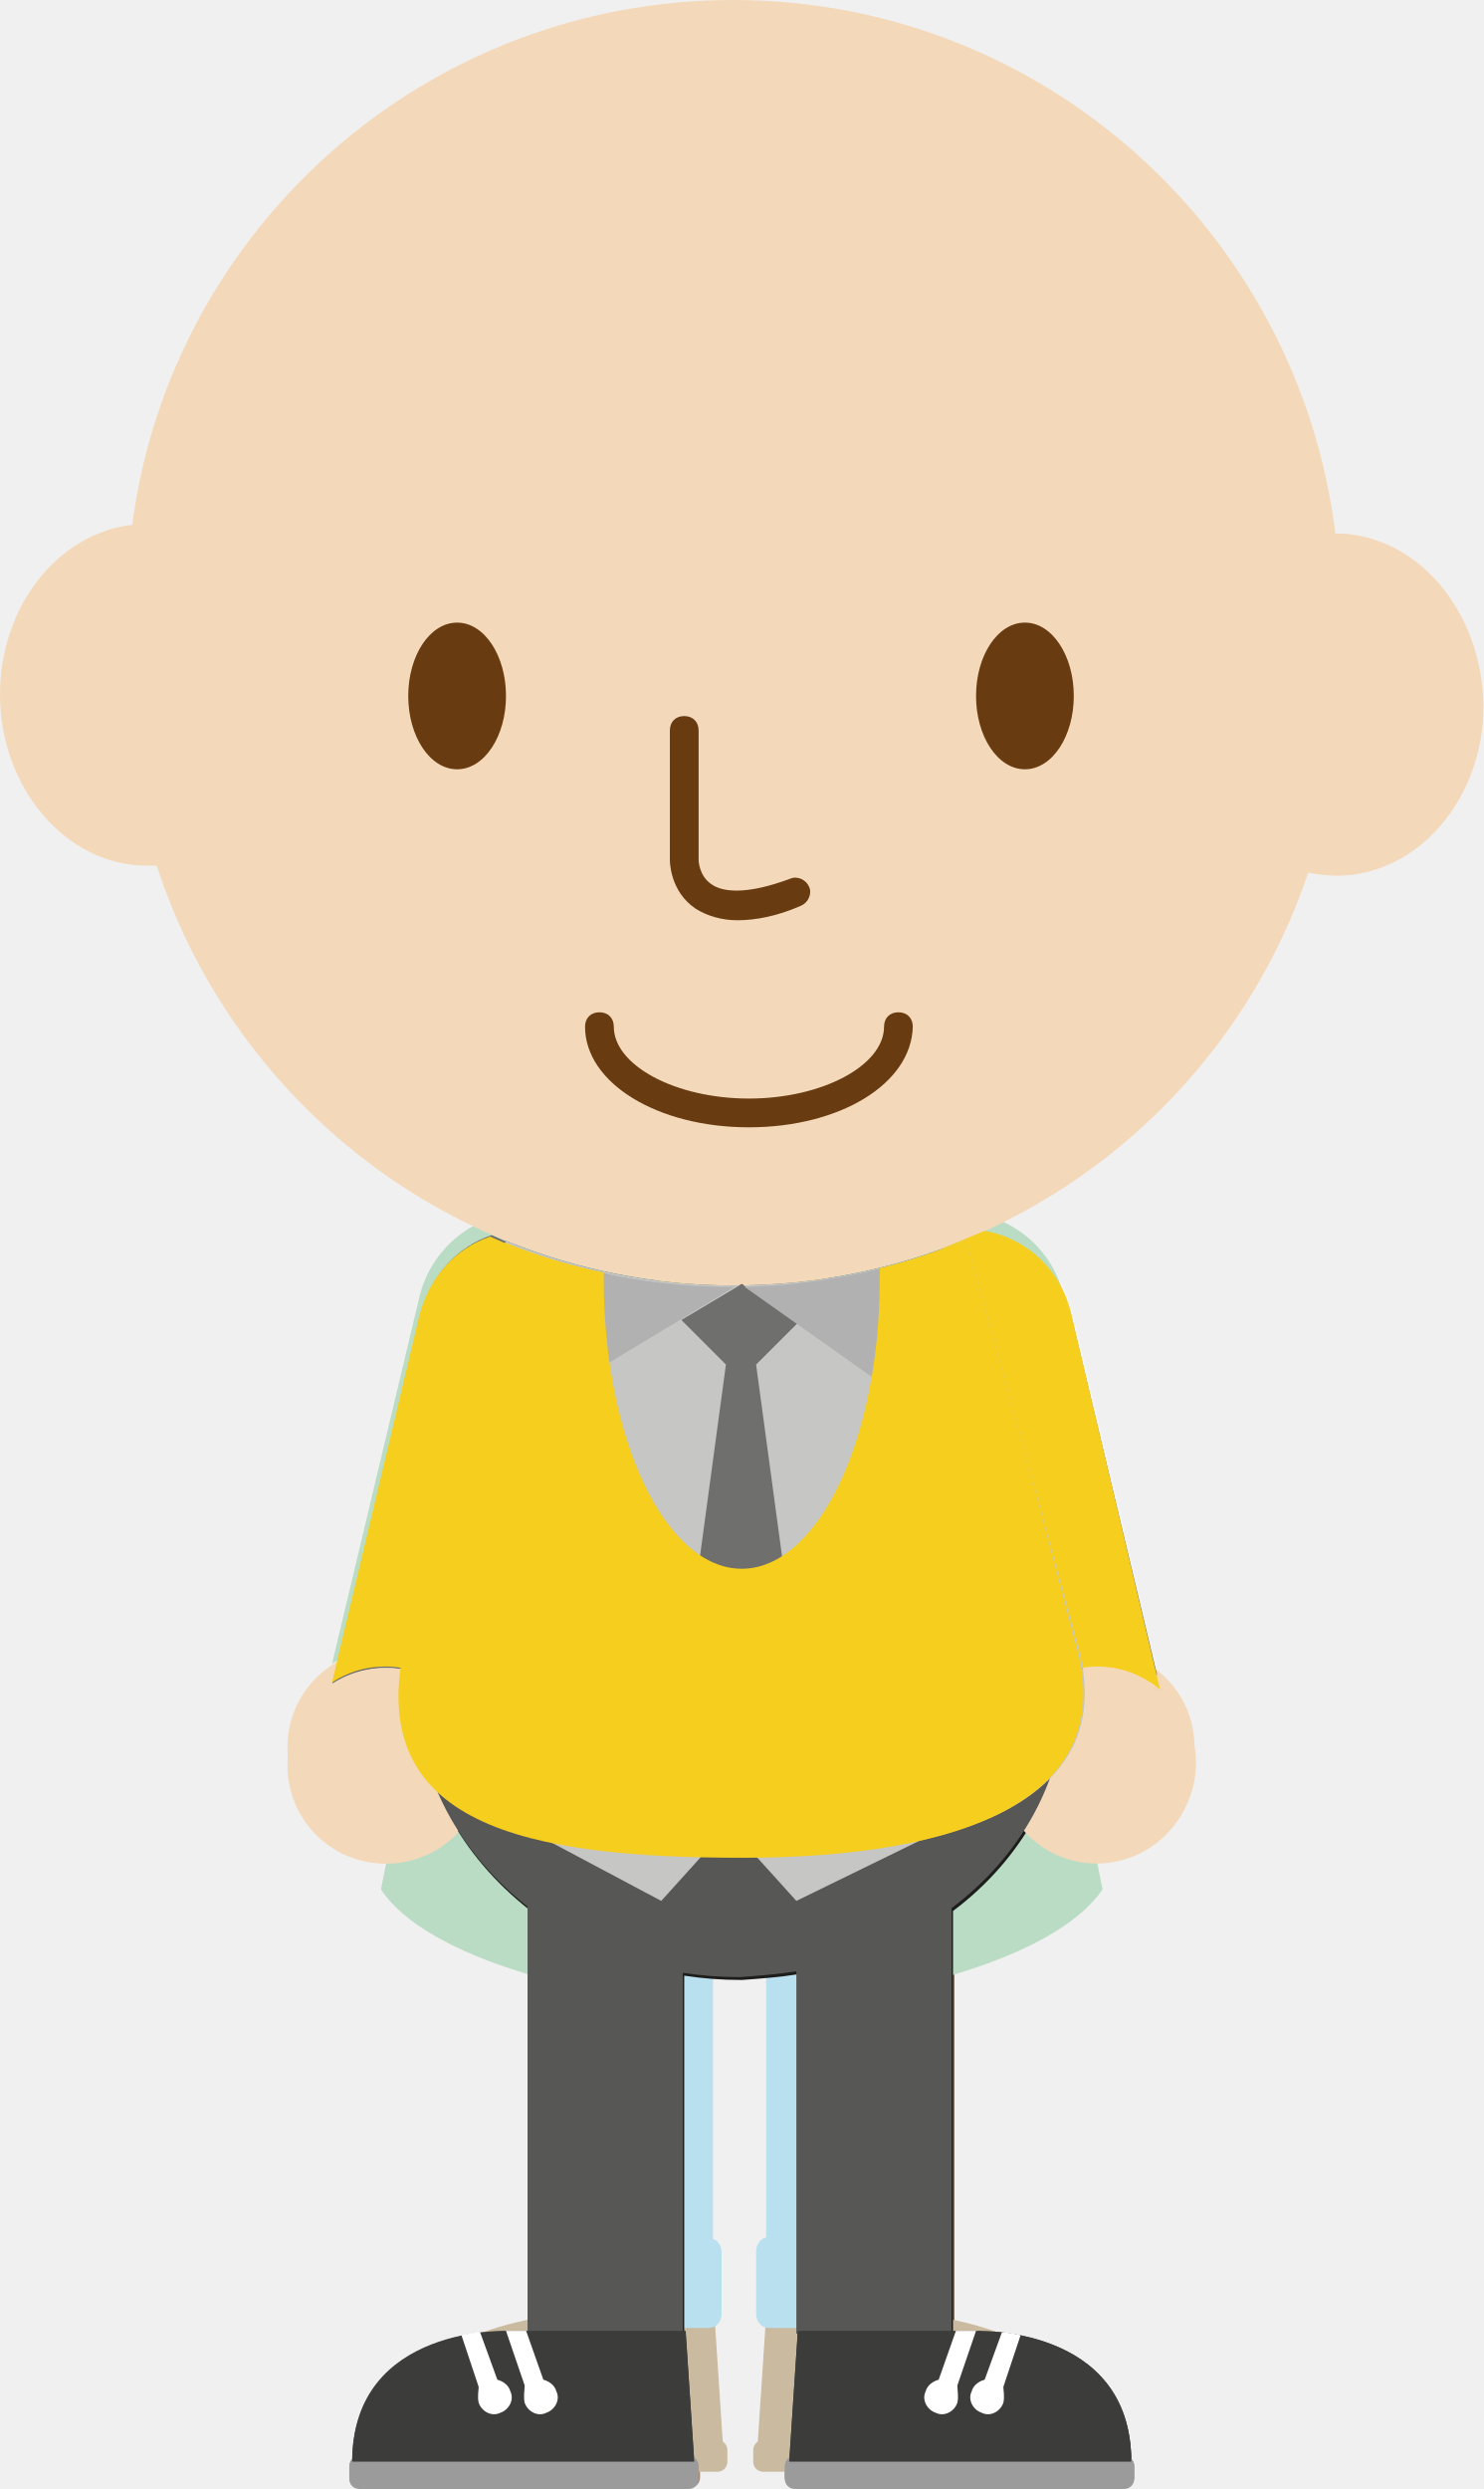
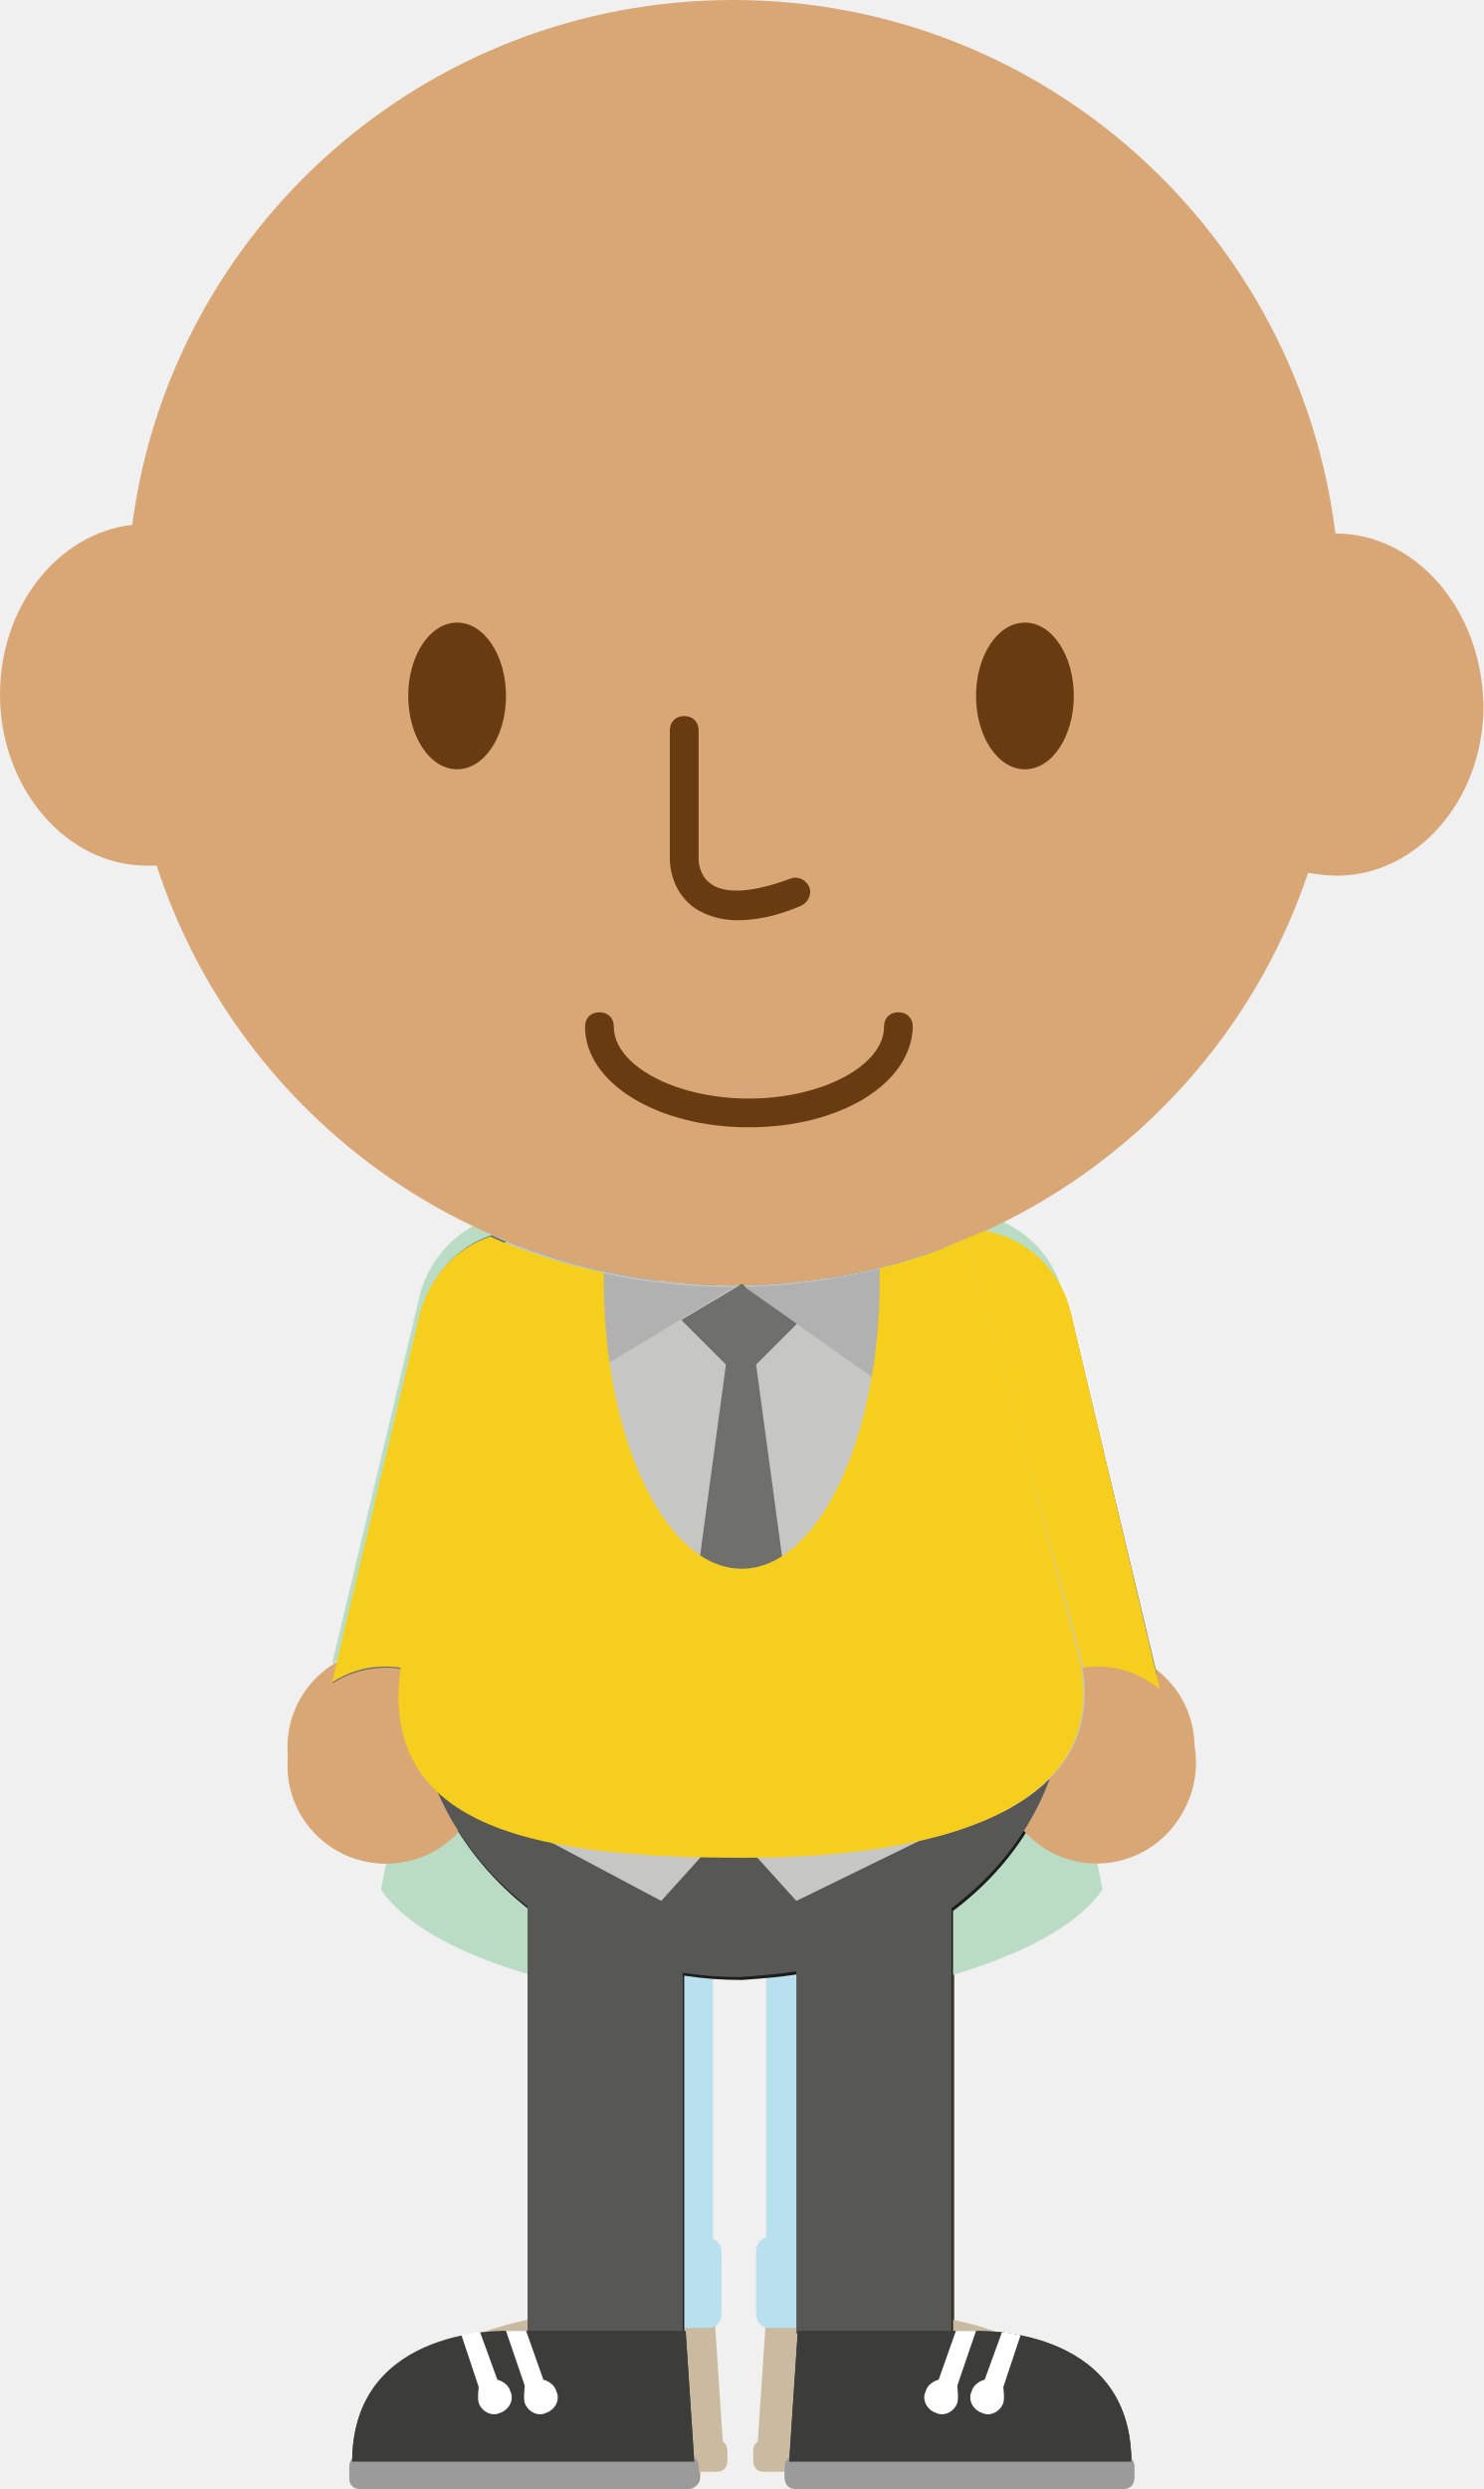
<svg xmlns="http://www.w3.org/2000/svg" version="1.1" id="Layer_1" x="0px" y="0px" viewBox="-1174.1 628 103.2 173.1" style="enable-background:new -1174.1 628 103.2 173.1;" xml:space="preserve">
  <style type="text/css">
- 	.st0{fill:#F3D9BA;}
+ 	.st0{fill:#d9a776;}
	.st1{fill:#F4F4F4;}
	.st2{fill:#7A6A58;}
	.st3{fill:#A3897A;}
	.st4{fill:#634E42;}
	.st5{fill:#CABA9F;}
	.st6{fill:#B8E0EE;}
	.st7{fill:#FFF274;}
	.st8{fill:#BBDCC4;}
	.st9{fill:#8CC5A8;}
	.st10{fill:#683B11;}
	.st11{fill:#6F6F6E;}
	.st12{fill:#F3DBCB;}
	.st13{fill:#1D1D1B;}
	.st14{fill:#9C9B9B;}
	.st15{fill:#3C3C3B;}
	.st16{fill:#FFFFFF;}
	.st17{fill:#575756;}
	.st18{fill:#F6CE1E;}
	.st19{fill:#C6C6C5;}
	.st20{fill:#B1B1B1;}
</style>
  <g class="body-option generic-body">
    <g>
      <circle class="st0" cx="-1147.2" cy="750.6" r="6.8" />
      <path class="st1" d="M-1147.2,743.8c1.5,0,2.9,0.5,4.1,1.4l7.1-29.9c-1.3-0.4-2.6-0.9-3.9-1.5c-2.4,0.8-4.2,2.8-4.9,5.4l-6.1,25.6    C-1149.8,744.2-1148.6,743.8-1147.2,743.8z" />
      <circle class="st0" cx="-1097.7" cy="750.6" r="6.8" />
      <path class="st1" d="M-1097.7,743.8c1.7,0,3.2,0.6,4.4,1.6l-6.2-26.2c-0.7-3-3.1-5.2-6-5.7c-1,0.4-1.9,0.8-2.9,1.2l7.2,30.1    C-1100.2,744.1-1099,743.8-1097.7,743.8z" />
    </g>
    <g>
      <path class="st2" d="M-1118.5,765.2v25.2h10.8v-29.6c4.8-3.6,7.9-9,7.9-15h-45.1c0,5.9,3,11.2,7.7,14.9v29.7h10.8v-25.1    c1.3,0.2,2.6,0.3,4,0.3C-1121,765.5-1119.7,765.4-1118.5,765.2z" />
      <g>
        <path class="st3" d="M-1119.5,800.3c0,0.4,0.3,0.7,0.7,0.7h22.9c0.4,0,0.7-0.3,0.7-0.7v-0.8c0-0.4-0.3-0.7-0.7-0.7h-22.9     c-0.4,0-0.7,0.3-0.7,0.7V800.3z" />
        <g>
          <path class="st4" d="M-1106.4,790.1c0,0,11-0.5,11,9.1h-23.8l0.6-9.1H-1106.4z" />
        </g>
      </g>
      <g>
        <path class="st3" d="M-1125.4,800.3c0,0.4-0.3,0.7-0.7,0.7h-22.9c-0.4,0-0.7-0.3-0.7-0.7v-0.8c0-0.4,0.3-0.7,0.7-0.7h22.9     c0.4,0,0.7,0.3,0.7,0.7L-1125.4,800.3L-1125.4,800.3z" />
        <g>
          <path class="st4" d="M-1138.5,790.1c0,0-11-0.5-11,9.1h23.8l-0.6-9.1H-1138.5z" />
        </g>
      </g>
    </g>
    <path class="st1" d="M-1102.5,729.6l-4.3-15.5c-5,2.1-10.5,3.2-16.2,3.2c-5.6,0-10.9-1.1-15.8-3.1l-3.9,15.3l-3,12.5   c-3,12.8,8.5,15,23.5,15s26.4-4,23.1-15L-1102.5,729.6z" />
    <path class="st1" d="M-1123.1,717.3c-2.5,0-4.9-0.2-7.3-0.6c0.9,3.9,4.1,6.7,7.9,6.7c3.9,0,7.2-3,8-7   C-1117.2,717-1120.1,717.3-1123.1,717.3z" />
    <path class="st0" d="M-1123.1,717.3c-1.4,0-2.8-0.1-4.2-0.2c0.8,2.1,2.7,3.5,4.8,3.5c2.2,0,4.1-1.5,4.9-3.7   C-1119.4,717.1-1121.2,717.3-1123.1,717.3z" />
  </g>
  <g class="body-option female-body">
    <g>
      <g>
        <path class="st5" d="M-1121.7,799.2c0,0.4,0.3,0.7,0.7,0.7l22.9,0c0.4,0,0.7-0.3,0.7-0.7l0-0.8c0-0.4-0.3-0.7-0.7-0.7l-22.9,0     c-0.4,0-0.7,0.3-0.7,0.7L-1121.7,799.2z" />
        <g>
          <path class="st5" d="M-1109.8,789c0,0,12.2,1.2,12.2,9.1l-23.8,0l0.6-9.1L-1109.8,789z" />
        </g>
      </g>
      <g>
        <path class="st5" d="M-1123.5,799.2c0,0.4-0.3,0.7-0.7,0.7l-22.9,0c-0.4,0-0.7-0.3-0.7-0.7l0-0.8c0-0.4,0.3-0.7,0.7-0.7l22.9,0     c0.4,0,0.7,0.3,0.7,0.7L-1123.5,799.2z" />
        <g>
          <path class="st5" d="M-1135.4,789c0,0-12.2,1.2-12.2,9.1l23.8,0l-0.6-9.1L-1135.4,789z" />
        </g>
      </g>
      <path class="st6" d="M-1101.4,745l-41.4-0.1c0,6.2,2.9,11.6,7.5,15.3l0,23.4c-0.5,0-0.9,0.5-0.9,1v4.3c0,0.6,0.4,1,0.9,1h10.5    c0.5,0,0.9-0.4,0.9-1v-4.3c0-0.4-0.3-0.8-0.6-0.9l0-19.1c0.8,0.1,1.5,0.1,2.3,0.1c0.5,0,0.9,0,1.4-0.1l0,19    c-0.4,0.1-0.7,0.5-0.7,1v4.3c0,0.6,0.4,1,0.9,1h10.5c0.5,0,0.9-0.4,0.9-1v-4.3c0-0.5-0.3-0.9-0.8-1l0-22.7    C-1104.8,757.3-1101.4,751.6-1101.4,745z" />
    </g>
    <path class="st7" d="M-1104.2,730.2l-3.7-15.9c-4.6,1.8-9.6,2.8-14.8,2.8c-5,0-9.8-0.8-14.3-2.4l-3.3,15.5l-2.7,13.6   c-2.7,13.9,7.6,13.5,21,13.5c13.4,0,23.6-1.6,20.7-13.5L-1104.2,730.2z" />
    <g>
      <path class="st8" d="M-1097.8,742.7c1.4,0,2.7,0.4,3.8,1.1l-6.1-25.7c-1-4.1-5.1-6.6-9.2-5.6l7.5,31.5    C-1100.7,743.1-1099.3,742.7-1097.8,742.7z" />
      <path class="st0" d="M-1091,749.5c0,3.8-3.1,6.8-6.8,6.8c-3.8,0-6.8-3.1-6.8-6.8c0-3.8,3.1-6.8,6.8-6.8    C-1094.1,742.7-1091,745.7-1091,749.5z" />
    </g>
    <g>
      <path class="st8" d="M-1147.3,742.7c1.5,0,2.9,0.5,4.1,1.4l7.5-31.6c-4.1-1-8.2,1.6-9.2,5.6l-6.1,25.6    C-1150,743.1-1148.7,742.7-1147.3,742.7z" />
      <circle class="st0" cx="-1147.3" cy="749.5" r="6.8" />
    </g>
    <g>
      <path class="st8" d="M-1104.3,712.8c-3.9,1.9-8,3.2-12.5,3.9l4.7,49.7c0,0,11.3-2,14.7-7l-4.9-24.5L-1104.3,712.8z" />
      <path class="st9" d="M-1116.6,716.6l0.8,8.4c0,0,11.5-0.9,8.9-11.1C-1110,715.2-1113.3,716.1-1116.6,716.6z" />
    </g>
    <g>
      <path class="st8" d="M-1140.8,713.2l-1.9,21.7l-4.9,24.5c3.3,5,14.7,7,14.7,7l4.6-49.5C-1132.7,716.2-1136.9,715-1140.8,713.2z" />
      <g>
        <circle class="st9" cx="-1134.1" cy="740.6" r="1.4" />
        <circle class="st9" cx="-1135.1" cy="748" r="1.4" />
      </g>
      <path class="st9" d="M-1138.2,714.3c-2.2,9.9,9,10.8,9,10.8l0.8-8.3C-1131.8,716.3-1135.1,715.5-1138.2,714.3z" />
    </g>
    <path class="st0" d="M-1122.7,717.1c-1.2,0-2.3,0-3.4-0.1c0.6,2.6,1.9,4.3,3.3,4.3c1.5,0,2.7-1.8,3.3-4.4   C-1120.5,717.1-1121.6,717.1-1122.7,717.1z" />
  </g>
  <g class="head">
    <path class="st0" d="M-1081.2,665.1L-1081.2,665.1c-2.6-20.9-20.3-37.1-41.9-37.1c-21.4,0-39.1,15.9-41.8,36.5   c-5.2,0.6-9.2,5.7-9.2,11.8c0,6.5,4.6,11.9,10.2,11.9c0.2,0,0.4,0,0.7,0c5.5,16.9,21.3,29.1,40.1,29.2c18.6,0,34.4-12,40-28.7   c0.6,0.1,1.3,0.2,2,0.2c5.6,0,10.2-5.3,10.2-11.8C-1071,670.4-1075.6,665.1-1081.2,665.1z" />
    <g>
      <g>
        <path class="st10" d="M-1138.9,676.4c0,2.8-1.5,5.1-3.4,5.1c-1.9,0-3.4-2.3-3.4-5.1c0-2.8,1.5-5.1,3.4-5.1     C-1140.4,671.3-1138.9,673.6-1138.9,676.4z" />
      </g>
      <g>
        <path class="st10" d="M-1099.4,676.4c0,2.8-1.5,5.1-3.4,5.1c-1.9,0-3.4-2.3-3.4-5.1c0-2.8,1.5-5.1,3.4-5.1     C-1100.9,671.3-1099.4,673.6-1099.4,676.4z" />
      </g>
    </g>
    <g>
      <path class="st10" d="M-1122.8,692c-1.1,0-2.1-0.3-2.9-0.8c-1.8-1.2-1.8-3.3-1.8-3.4v-9c0-0.6,0.4-1,1-1s1,0.4,1,1v9    c0,0,0,1.1,0.9,1.7c0.7,0.5,2.3,0.8,5.5-0.4c0.5-0.2,1.1,0.1,1.3,0.6c0.2,0.5-0.1,1.1-0.6,1.3C-1120,691.7-1121.5,692-1122.8,692z    " />
    </g>
    <g>
      <path class="st10" d="M-1122,706.4L-1122,706.4c-6.4,0-11.4-3.1-11.4-7c0-0.6,0.4-1,1-1l0,0c0.6,0,1,0.4,1,1c0,2.7,4.3,5,9.4,5    l0,0c5.1,0,9.4-2.3,9.4-5c0-0.6,0.4-1,1-1l0,0c0.6,0,1,0.4,1,1C-1110.7,703.4-1115.7,706.4-1122,706.4z" />
    </g>
  </g>
  <g class="body-option male-body">
    <g>
      <path class="st11" d="M-1105.6,713.7c-1,0.4-1.9,0.8-2.9,1.2l7,29.3c1.1-0.7,2.4-1.1,3.8-1.1c1.6,0,3,0.5,4.1,1.4l-6-25.1    C-1100.4,716.4-1102.8,714.2-1105.6,713.7z" />
      <circle class="st0" cx="-1097.8" cy="749.9" r="6.8" />
    </g>
    <path class="st11" d="M-1147.2,744.8c1.4,0,2.8,0.5,3.9,1.2l7.3-30.6c-1.3-0.4-2.6-0.9-3.9-1.5c-2.4,0.8-4.2,2.8-4.9,5.4l-6.4,26.7   C-1150.1,745.3-1148.7,744.8-1147.2,744.8z" />
    <circle class="st0" cx="-1147.2" cy="750.8" r="6.8" />
    <g>
      <path class="st13" d="M-1118.6,765.3l0,25.2l10.8,0l0-29.6c4.8-3.6,7.9-9,7.9-15l-45.1,0c0,5.9,3,11.2,7.7,14.9l0,29.7l10.8,0    l0-25.1c1.3,0.2,2.6,0.3,4,0.3C-1121.1,765.6-1119.8,765.5-1118.6,765.3z" />
      <g>
        <path class="st14" d="M-1119.5,800.4c0,0.4,0.3,0.7,0.7,0.7l22.9,0c0.4,0,0.7-0.3,0.7-0.7v-0.8c0-0.4-0.3-0.7-0.7-0.7l-22.9,0     c-0.4,0-0.7,0.3-0.7,0.7L-1119.5,800.4z" />
        <g>
          <path class="st15" d="M-1106.4,790.2c0,0,11-0.5,11,9.1l-23.8,0l0.6-9.1L-1106.4,790.2z" />
        </g>
        <path class="st16" d="M-1104.3,795.2c-0.2,0.6-0.9,1-1.5,0.7c-0.6-0.2-1-0.9-0.7-1.5c0.1-0.4,0.5-0.7,0.9-0.8c0,0,0,0,0,0     l1.2-3.3c0.4,0,0.8,0.1,1.3,0.2l-1.2,3.6c0,0,0,0,0,0C-1104.3,794.4-1104.1,794.8-1104.3,795.2z" />
        <path class="st16" d="M-1107.5,795.2c-0.2,0.6-0.9,1-1.5,0.7c-0.6-0.2-1-0.9-0.7-1.5c0.1-0.4,0.5-0.7,0.9-0.8c0,0,0,0,0,0     l1.2-3.4l1.3,0c0,0,0,0,0.1,0l-1.3,3.8c0,0,0,0,0,0C-1107.4,794.4-1107.3,794.8-1107.5,795.2z" />
      </g>
      <g>
        <path class="st14" d="M-1125.5,800.4c0,0.4-0.3,0.7-0.7,0.7l-22.9,0c-0.4,0-0.7-0.3-0.7-0.7l0-0.8c0-0.4,0.3-0.7,0.7-0.7l22.9,0     c0.4,0,0.7,0.3,0.7,0.7L-1125.5,800.4z" />
        <g>
          <path class="st15" d="M-1138.6,790.2c0,0-11-0.5-11,9.1l23.8,0l-0.6-9.1L-1138.6,790.2z" />
        </g>
        <path class="st16" d="M-1140.7,795.2c0.2,0.6,0.9,1,1.5,0.7c0.6-0.2,1-0.9,0.7-1.5c-0.1-0.4-0.5-0.7-0.9-0.8c0,0,0,0,0,0     l-1.2-3.3c-0.4,0-0.8,0.1-1.3,0.2l1.2,3.6c0,0,0,0,0,0C-1140.7,794.4-1140.9,794.8-1140.7,795.2z" />
        <path class="st16" d="M-1137.5,795.2c0.2,0.6,0.9,1,1.5,0.7c0.6-0.2,1-0.9,0.7-1.5c-0.1-0.4-0.5-0.7-0.9-0.8c0,0,0,0,0,0     l-1.2-3.4l-1.3,0c0,0,0,0-0.1,0l1.3,3.8c0,0,0,0,0,0C-1137.6,794.4-1137.7,794.8-1137.5,795.2z" />
      </g>
    </g>
    <path class="st11" d="M-1102.6,729.7l-4.3-15.5c-5,2.1-10.5,3.2-16.2,3.2c-5.6,0-10.9-1.1-15.8-3.1l-3.9,15.3l-3,12.5   c-3,12.8,8.5,15,23.5,15c15,0,26.4-4,23.1-15L-1102.6,729.7z" />
    <polygon class="st13" points="-1118.4,720 -1122.5,717.3 -1126.8,719.9 -1123.5,723.3 -1126.3,745 -1122.5,749 -1118.7,745    -1121.5,723.3  " />
    <g>
      <path class="st17" d="M-1123.1,717.5c-4.2,0-8.2-0.6-12.1-1.8l2.2,7.9l10.1-6.1C-1122.9,717.5-1123,717.5-1123.1,717.5z" />
      <path class="st17" d="M-1122.2,717.5l9.9,6.6l2.6-8.7C-1113.7,716.6-1117.9,717.4-1122.2,717.5z" />
    </g>
  </g>
  <g class="body-option other-body">
    <g>
      <path class="st18" d="M-1097.8,743.9c1.7,0,3.2,0.6,4.4,1.6l-6.2-26.2c-0.7-3-3.1-5.2-6-5.7c-1,0.4-1.9,0.8-2.9,1.2l7.2,30.1   C-1100.3,744.3-1099.1,743.9-1097.8,743.9z" />
      <path class="st0" d="M-1091,750.8c0,3.8-3.1,6.8-6.8,6.8c-3.8,0-6.8-3.1-6.8-6.8c0-3.8,3.1-6.8,6.8-6.8   C-1094,743.9-1091,747-1091,750.8z" />
    </g>
    <g>
      <circle class="st0" cx="-1147.3" cy="750.8" r="6.8" />
      <path class="st18" d="M-1147.3,743.9c1.5,0,2.9,0.5,4.1,1.4l7.1-29.8c-1.3-0.4-2.6-0.9-3.9-1.5c-2.4,0.8-4.2,2.8-4.9,5.4l-6.1,25.6   C-1149.9,744.3-1148.7,743.9-1147.3,743.9z" />
    </g>
    <g>
      <path class="st17" d="M-1118.7,765.1l0,25.2l10.8,0l0-29.6c4.8-3.6,7.9-9,7.9-15l-45.1,0c0,5.9,3,11.2,7.7,14.9l0,29.7l10.8,0   l0-25.1c1.3,0.2,2.6,0.3,4,0.3C-1121.3,765.4-1120,765.3-1118.7,765.1z" />
      <g>
        <path class="st14" d="M-1119.5,800.3c0,0.4,0.3,0.7,0.7,0.7l22.9,0c0.4,0,0.7-0.3,0.7-0.7l0-0.8c0-0.4-0.3-0.7-0.7-0.7l-22.9,0    c-0.4,0-0.7,0.3-0.7,0.7L-1119.5,800.3z" />
        <g>
          <path class="st15" d="M-1106.4,790.1c0,0,11-0.5,11,9.1l-23.8,0l0.6-9.1L-1106.4,790.1z" />
        </g>
        <path class="st16" d="M-1104.3,795.1c-0.2,0.6-0.9,1-1.5,0.7c-0.6-0.2-1-0.9-0.7-1.5c0.1-0.4,0.5-0.7,0.9-0.8c0,0,0,0,0,0l1.2-3.3    c0.4,0,0.8,0.1,1.3,0.2l-1.2,3.6c0,0,0,0,0,0C-1104.3,794.2-1104.2,794.7-1104.3,795.1z" />
        <path class="st16" d="M-1107.5,795.1c-0.2,0.6-0.9,1-1.5,0.7c-0.6-0.2-1-0.9-0.7-1.5c0.1-0.4,0.5-0.7,0.9-0.8c0,0,0,0,0,0l1.2-3.4    l1.3,0c0,0,0,0,0.1,0l-1.3,3.8c0,0,0,0,0,0C-1107.5,794.2-1107.4,794.7-1107.5,795.1z" />
      </g>
      <g>
        <path class="st14" d="M-1125.5,800.3c0,0.4-0.3,0.7-0.7,0.7l-22.9,0c-0.4,0-0.7-0.3-0.7-0.7l0-0.8c0-0.4,0.3-0.7,0.7-0.7l22.9,0    c0.4,0,0.7,0.3,0.7,0.7L-1125.5,800.3z" />
        <g>
          <path class="st15" d="M-1138.6,790.1c0,0-11-0.5-11,9.1l23.8,0l-0.6-9.1L-1138.6,790.1z" />
        </g>
        <path class="st16" d="M-1140.8,795.1c0.2,0.6,0.9,1,1.5,0.7c0.6-0.2,1-0.9,0.7-1.5c-0.1-0.4-0.5-0.7-0.9-0.8c0,0,0,0,0,0l-1.2-3.3    c-0.4,0-0.8,0.1-1.3,0.2l1.2,3.6c0,0,0,0,0,0C-1140.8,794.2-1140.9,794.7-1140.8,795.1z" />
        <path class="st16" d="M-1137.6,795.1c0.2,0.6,0.9,1,1.5,0.7c0.6-0.2,1-0.9,0.7-1.5c-0.1-0.4-0.5-0.7-0.9-0.8c0,0,0,0,0,0l-1.2-3.4    l-1.3,0c0,0,0,0-0.1,0l1.3,3.8c0,0,0,0,0,0C-1137.6,794.2-1137.7,794.7-1137.6,795.1z" />
      </g>
    </g>
    <path class="st19" d="M-1102.6,729.7l-4.3-15.5c-5,2.1-10.5,3.2-16.2,3.2c-5.6,0-10.9-1.1-15.8-3.1l-3.9,15.3l-3,12.5  c-2,8.4,2.3,12.2,9.8,13.9l7.9,4.2l2.8-3.1c1,0,2,0,3,0c0.3,0,0.5,0,0.8,0l2.8,3.1l8.6-4.2c8.3-1.9,13.2-6.1,10.9-13.8  L-1102.6,729.7z" />
    <polygon class="st11" points="-1118.6,720 -1122.5,717.3 -1126.7,719.8 -1123.6,722.9 -1126.4,743.6 -1122.5,747.5 -1118.7,743.6   -1121.5,722.9 " />
    <g>
      <path class="st20" d="M-1123.2,717.5c-4.2,0-8.2-0.6-12.1-1.8l2.2,7.9l10.1-6.1C-1123,717.5-1123.1,717.5-1123.2,717.5z" />
      <path class="st20" d="M-1122.3,717.5l9.9,7l2.6-9.1C-1113.7,716.6-1117.9,717.4-1122.3,717.5z" />
    </g>
    <path class="st18" d="M-1102.6,729.7l-4.3-15.5c-1.9,0.8-3.9,1.5-6,2c0,0.3,0,0.5,0,0.8c0,11.1-4.3,20.1-9.6,20.1  c-5.3,0-9.6-9-9.6-20.1c0-0.2,0-0.3,0-0.5c-2.4-0.5-4.7-1.2-6.9-2.1l-3.9,15.3l-3,12.5c-3,12.8,8.5,15,23.5,15c15,0,26.4-4,23.1-15  L-1102.6,729.7z" />
  </g>
</svg>
